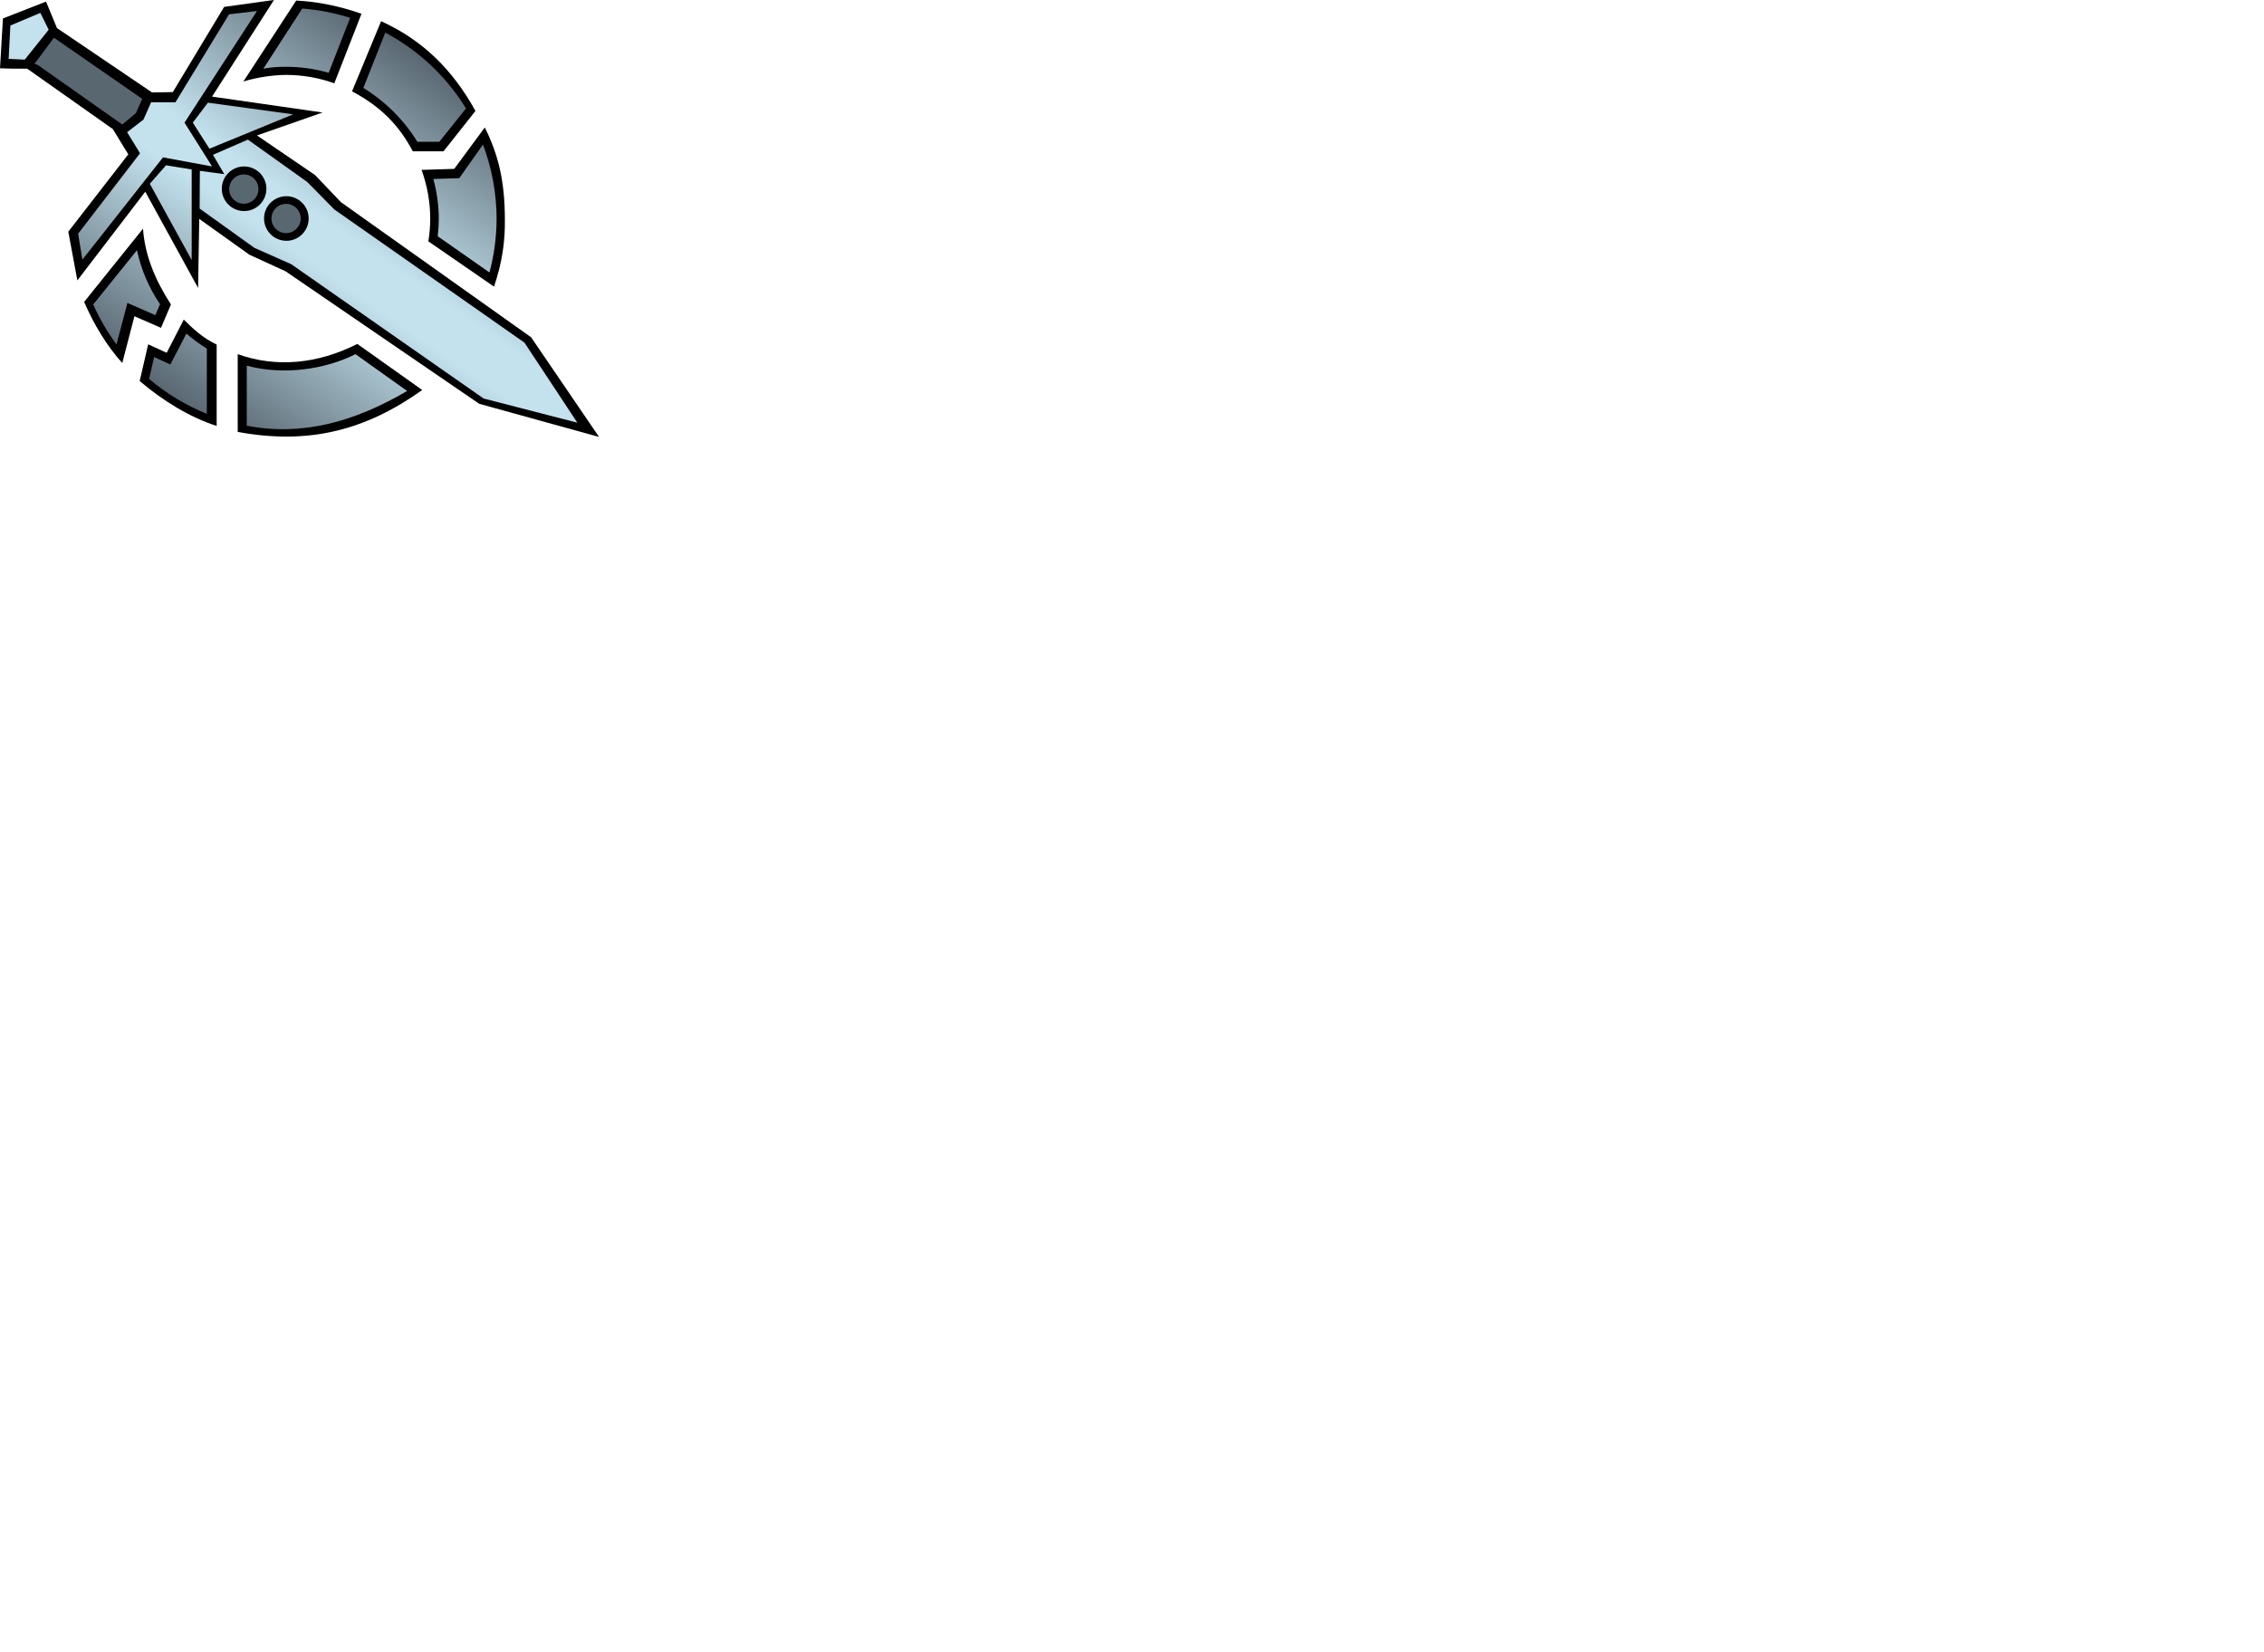
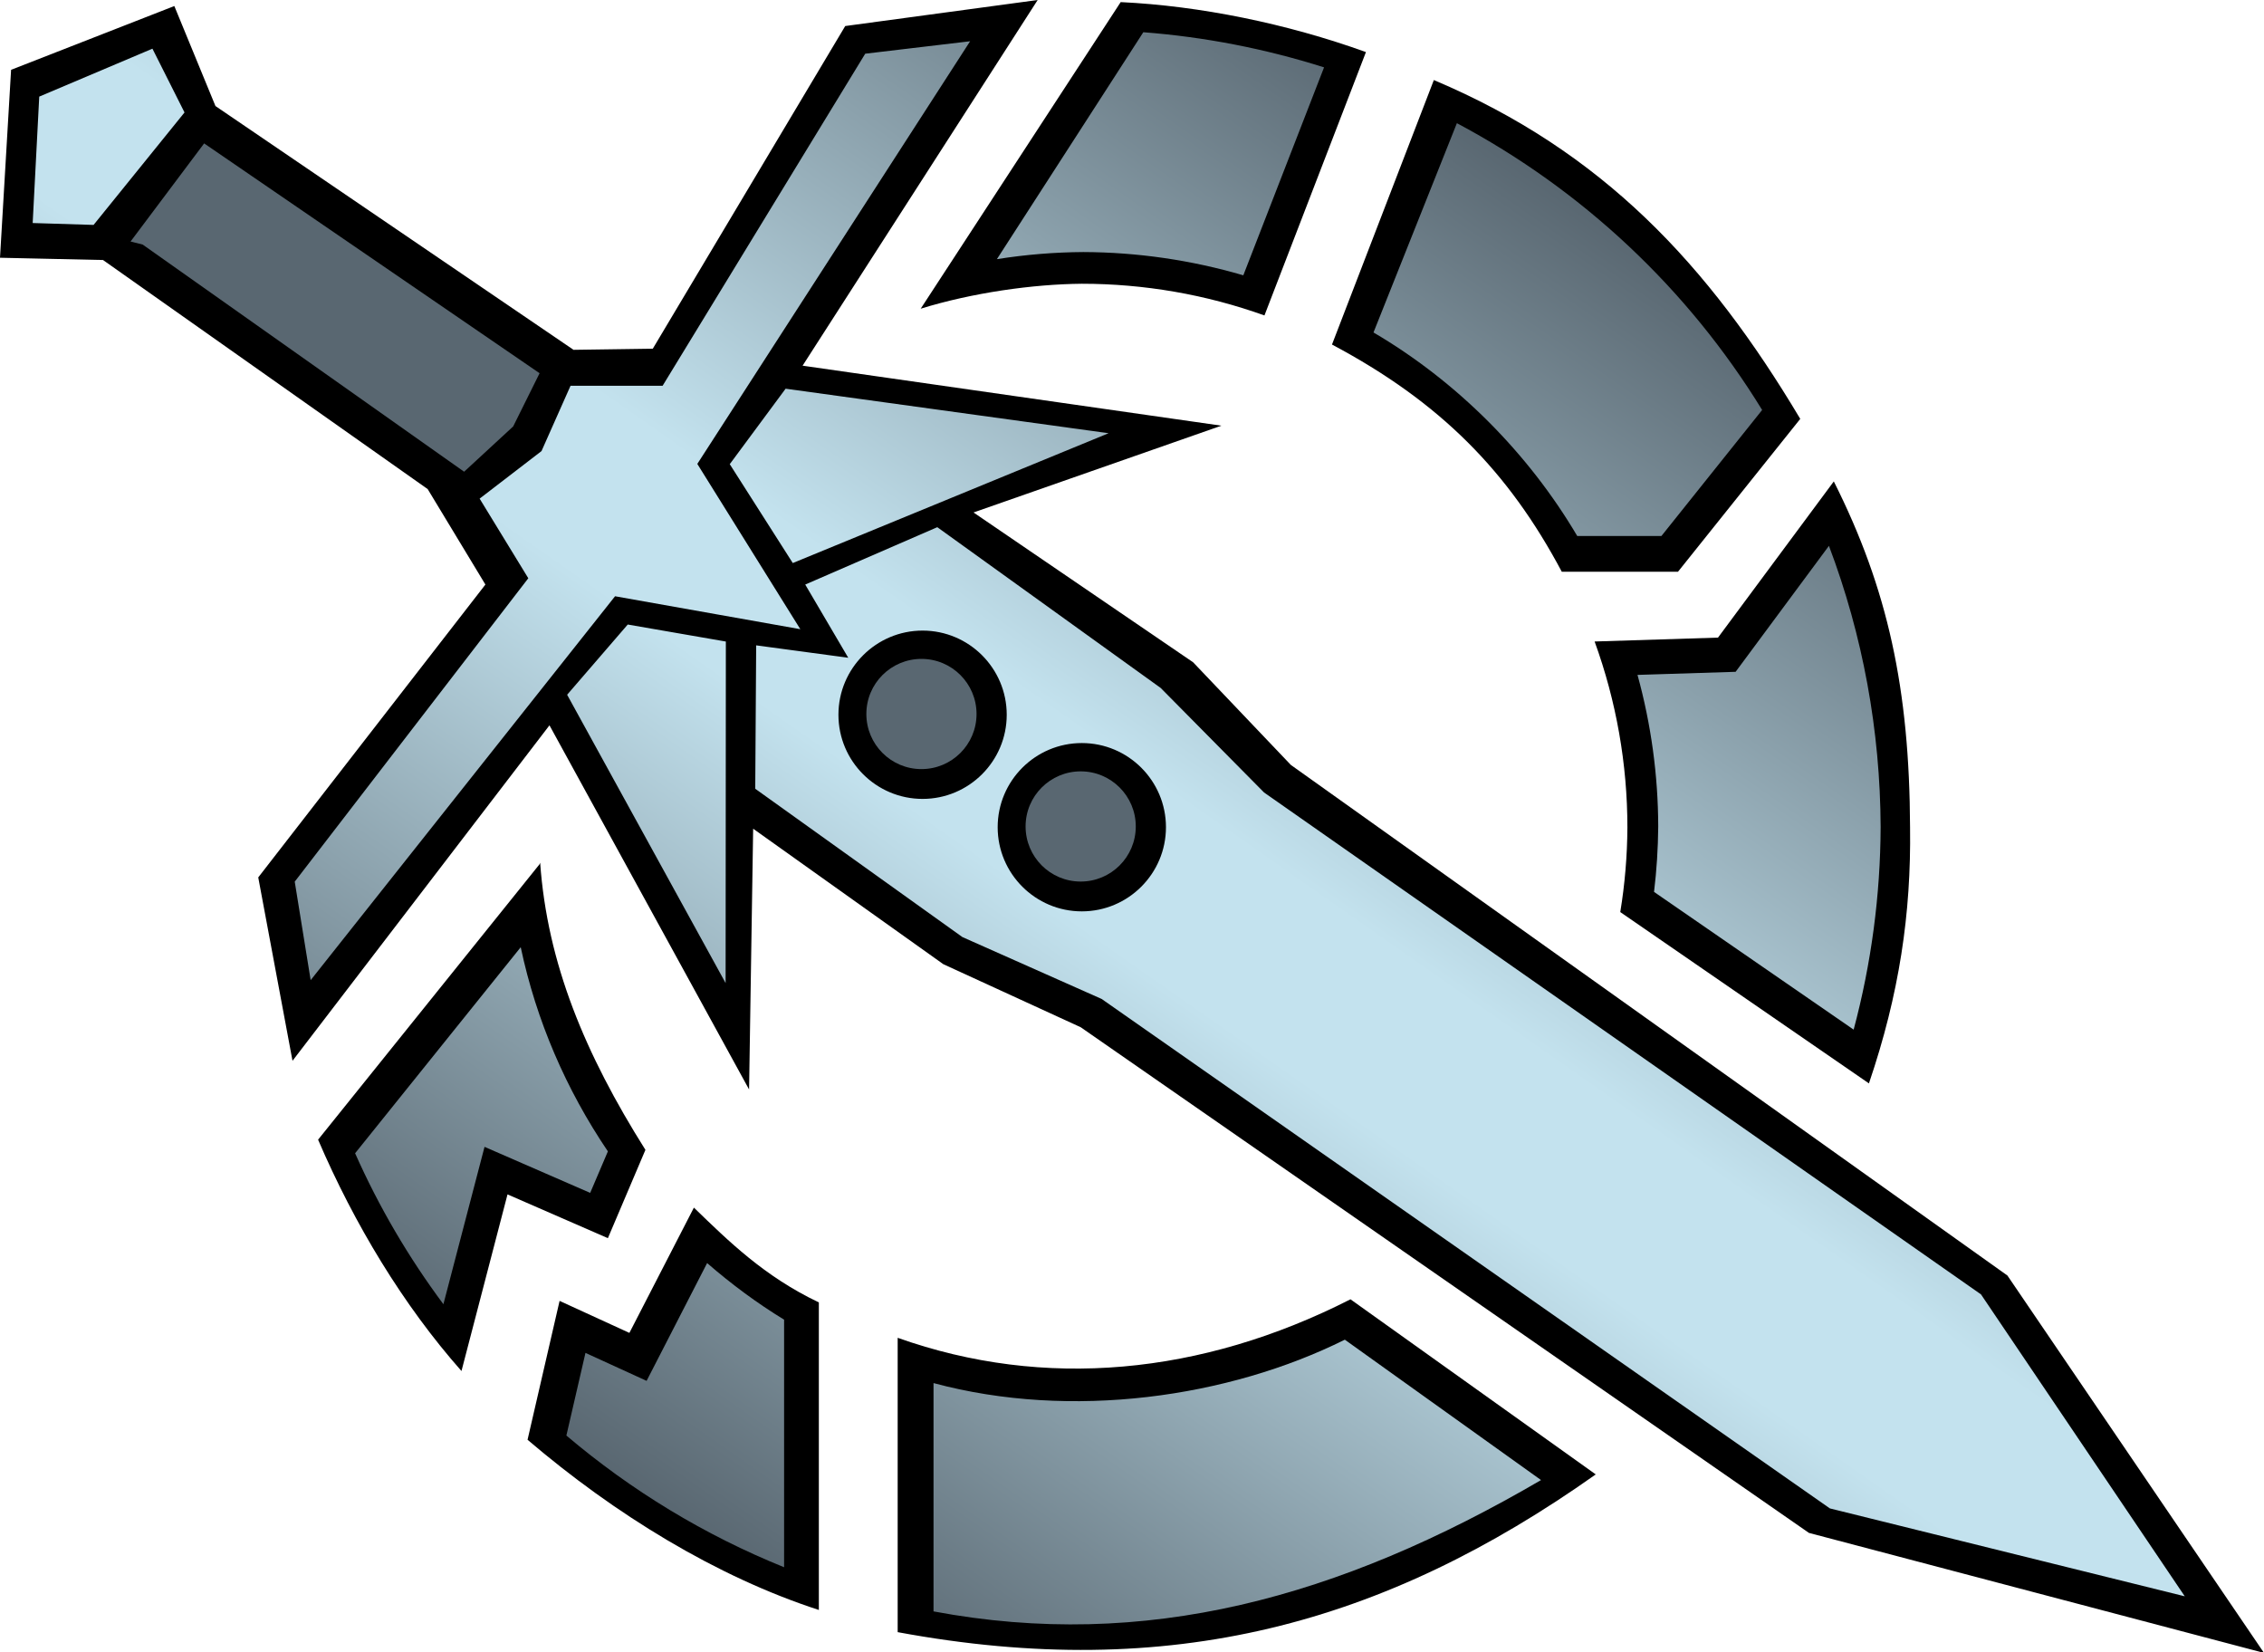
<svg xmlns="http://www.w3.org/2000/svg" version="1.1" width="600" height="437.628">
  <defs>
-     <linearGradient id="gradient-body" x1="43.752" y1="103.79" x2="75.594" y2="57.85" spreadMethod="reflect" gradientUnits="userSpaceOnUse">
+     <linearGradient id="gradient-body" x1="165" y1="392" x2="286" y2="219" gradientUnits="userSpaceOnUse" spreadMethod="reflect">
      <stop offset="0" stop-color="#596771" />
      <stop offset="0.9" stop-color="#c3e2ee" />
    </linearGradient>
  </defs>
-   <path id="outline" fill="black" d="M 78.5,0.148 64.5,21.6 c 3.59,-1.12 7.87,-1.72 11.3,-1.75 4.37,4.87e-4 8.7,0.752 12.8,2.22 L 95.8,3.65 C 90.1,1.65 84.2,0.413 78.5,0.148 Z m 50,33.6 -8.12,11 -8.66,0.273 c 1.52,4.18 2.3,8.59 2.3,13 -0.012,1.99 -0.178,3.97 -0.499,5.93 l 17.4,12 c 2.13,-6.27 2.97,-11.9 2.88,-17.9 -0.038,-9.71 -1.55,-16.7 -5.33,-24.3 z M 37.9,60.6 22.3,80 c 2.54,5.91 5.97,11.6 10.1,16.2 l 3.23,-12.4 7.04,3.07 2.63,-6.18 C 41,74 38.4,67.6 37.9,60.6 Z m 10.8,24.1 -4.52,8.78 -4.91,-2.24 -2.25,9.73 c 6.15,5.24 13.3,9.61 20.4,11.9 V 91.3 c -3.84,-1.82 -6.36,-4.3 -8.76,-6.65 z m 46,6.44 c -10.5,5.32 -21.5,6.35 -31.7,2.71 v 20.6 c 19.1,3.53 34.1,-0.574 48.9,-11.1 z M 101,5.62 93.3,24.2 c 7.61,4.06 12.4,8.91 16.1,15.9 h 8.14 L 126,29.4 C 120,18.5 112,10.6 101,5.62 Z M 127,107 75.7,71.9 66.1,67.5 52.8,58 52.5,76.3 38.5,50.8 20.5,74.3 18.1,61.4 34,40.9 29.9,34.2 7.21,18.2 3.61,18.2 0,18.1 0.778,4.89 12.2,0.424 15.1,7.44 40.3,24.5 45.8,24.4 59.4,1.83 72.6,0 56.2,25.6 l 29.3,4.21 -17.4,6.08 15.4,10.5 6.86,7.19 50.4,35.8 18,26.4 z" />
-   <path id="body" fill="url(#gradient-body)" d="m 80.1,2.26 c 4.3,0.33 8.55,1.16 12.7,2.46 L 87.1,19.3 C 83.4,18.2 79.6,17.7 75.8,17.7 73.8,17.7 71.8,17.8 69.8,18.2 Z m 22,6.38 c 8.8,4.67 16.2,11.6 21.4,20.1 l -7.07,8.83 h -5.82 C 107,31.7 102,26.8 96.3,23.3 Z M 128,38.3 c 2.38,6.3 3.6,13 3.61,19.7 -0.018,4.8 -0.654,9.58 -1.89,14.2 L 116,62.6 c 0.184,-1.52 0.282,-3.04 0.293,-4.57 -0.009,-3.59 -0.498,-7.16 -1.45,-10.6 l 6.87,-0.216 z m -91.7,28 c 1.09,5.12 3.16,9.98 6.11,14.3 l -1.24,2.91 -7.41,-3.23 -2.88,11 c -2.44,-3.29 -4.51,-6.84 -6.18,-10.6 z m 13.1,22.1 c 1.69,1.47 3.5,2.79 5.41,3.96 v 17.3 c -5.55,-2.24 -10.7,-5.36 -15.3,-9.24 l 1.34,-5.8 4.29,1.96 z m 44.7,5.37 13.8,9.84 c -14.2,8.29 -27.9,12 -42.5,9.2 V 96.9 c 9.65,2.6 20.7,1.02 28.8,-3.04 z M 51.1,32.5 55.5,39.4 77.7,30.3 55.1,27.2 Z M 39.7,48.7 50.8,68.9 50.8,44.9 44,43.8 Z M 2.29,15.6 2.75,6.76 10.7,3.41 12.9,7.88 6.56,15.8 Z M 153,112 139,90.8 88.6,55.5 81.4,48.2 65.7,37 l -9.27,4.02 3.01,5.12 -6.47,-0.87 -0.066,10 14.5,10.4 9.76,4.33 51,35.6 z M 43.2,41.7 56.2,44.1 48.9,32.5 68.1,2.92 60.7,3.79 46.5,27.1 h -6.45 l -2.03,4.59 -4.33,3.34 3.42,5.59 -16.4,21.3 1.12,6.89 z m 38.6,16.2 c 0,3.27 -2.65,5.91 -5.91,5.91 -3.27,0 -5.91,-2.65 -5.91,-5.91 0,-3.27 2.65,-5.91 5.91,-5.91 3.27,0 5.91,2.65 5.91,5.91 z m -11.2,-7.88 c 0,3.27 -2.65,5.91 -5.91,5.91 -3.27,0 -5.91,-2.65 -5.91,-5.91 0,-3.27 2.65,-5.91 5.91,-5.91 3.27,0 5.91,2.65 5.91,5.91 z" />
-   <path id="detailing" fill="#596771" d="m 79.7,57.9 c 0,2.14 -1.74,3.88 -3.88,3.88 -2.14,0 -3.88,-1.74 -3.88,-3.88 0,-2.14 1.74,-3.88 3.88,-3.88 2.14,0 3.88,1.74 3.88,3.88 z M 68.5,50.1 c 0,2.14 -1.74,3.88 -3.88,3.88 -2.14,0 -3.88,-1.74 -3.88,-3.88 0,-2.14 1.74,-3.88 3.88,-3.88 2.14,0 3.88,1.74 3.88,3.88 z M 36,30 37.7,26.2 14.3,10 9.15,16.9 10,17.2 32.4,33 Z" />
+   <path id="outline" fill="black" d="M 297,0.558 244,81.8 c 13.6,-4.21 29.7,-6.5 42.7,-6.61 16.5,0.002 32.9,2.84 48.4,8.4 L 362,13.8 C 341,6.23 318,1.56 297,0.558 Z m 189,127 -30.7,41.4 -32.7,1.03 c 5.75,15.8 8.69,32.5 8.69,49.3 -0.044,7.51 -0.675,15 -1.89,22.4 l 65.9,45.4 c 8.06,-23.7 11.2,-45 10.9,-67.8 -0.145,-36.7 -5.87,-63.2 -20.2,-91.7 z M 143,229 84.3,302 c 9.61,22.4 22.6,43.9 38,61.3 l 12.2,-46.8 26.6,11.6 9.95,-23.4 c -16,-25.4 -26,-49.4 -27.9,-76.1 z m 40.9,91 -17.1,33.2 -18.5,-8.48 -8.49,36.8 c 23.2,19.8 50.1,36.3 77.2,45.1 v -81.5 c -14.5,-6.89 -24,-16.3 -33.1,-25.1 z m 174,24.3 c -39.5,20.1 -81.2,24 -120,10.2 v 78 c 72.3,13.4 129,-2.17 185,-41.8 z M 380,21.2 353,91.3 c 28.8,15.3 46.8,33.7 60.9,60.2 h 30.8 l 32.4,-40.5 c -24.5,-41.1 -52.5,-70.9 -96.9,-89.7 z m 99.4,385 -193,-134 -36.4,-16.7 -50.4,-35.9 -1.08,69.1 -52.9,-96.5 -68.1,88.9 -9.08,-48.6 60.2,-77.6 -15.3,-25.3 L 27.3,68.9 13.6,68.6 0,68.3 2.94,18.5 46.2,1.6 57.1,28.1 152,92.7 173,92.4 224,6.9 275,0 l -62.3,96.9 111,15.9 -65.7,23 58.2,39.7 25.9,27.2 L 532,338 600,438 Z" />
+   <path id="body" fill="url(#gradient-body)" d="m 303,8.54 c 16.3,1.25 32.3,4.37 47.9,9.31 l -21.4,55.1 c -13.8,-4.04 -28.1,-6.11 -42.4,-6.16 -7.68,0.048 -15.3,0.676 -22.9,1.88 z m 83.1,24.1 c 33.3,17.7 61.2,43.9 80.9,76 l -26.7,33.4 H 418 C 405,120 386,101 364,88.1 Z m 98.6,112 c 9,23.8 13.6,49 13.7,74.5 -0.068,18.1 -2.47,36.2 -7.15,53.7 l -52.9,-36.5 c 0.695,-5.73 1.06,-11.5 1.11,-17.3 -0.034,-13.6 -1.88,-27.1 -5.49,-40.2 l 26,-0.818 z M 138,251 c 4.11,19.4 12,37.7 23.1,54.1 l -4.69,11 -28,-12.2 -10.9,41.7 c -9.23,-12.4 -17.1,-25.8 -23.4,-40 z m 49.4,83.7 c 6.39,5.55 13.2,10.6 20.4,15 v 65.6 c -21,-8.48 -40.5,-20.3 -57.7,-34.9 l 5.06,-21.9 16.2,7.41 z m 169,20.3 52,37.2 c -53.6,31.3 -105,45.3 -161,34.8 v -60.5 c 36.5,9.83 78.2,3.84 109,-11.5 z m -163,-232 16.7,26.2 83.7,-34.4 -85.6,-11.8 z m -43.1,61.1 42,76.4 0.065,-90.5 -26,-4.51 z M 8.66,59.1 10.4,25.6 40.4,12.9 48.9,29.8 24.8,59.6 Z M 579,423 525,343 335,210 l -27.4,-27.7 -59.2,-42.6 -35,15.2 11.4,19.4 -24.4,-3.29 -0.248,38 54.9,39.3 36.9,16.4 193,135 z m -416,-265 49.1,8.73 -27.3,-43.8 72.3,-112 -27.8,3.3 -53.7,88 h -24.4 l -7.69,17.3 -16.4,12.6 12.9,21.1 -61.9,80.4 4.22,26.1 z m 146,61.2 c 0,12.3 -10,22.3 -22.3,22.3 -12.3,0 -22.3,-10 -22.3,-22.3 0,-12.3 10,-22.3 22.3,-22.3 12.3,0 22.3,10 22.3,22.3 z m -42.2,-29.8 c 0,12.3 -10,22.3 -22.3,22.3 -12.3,0 -22.3,-10 -22.3,-22.3 0,-12.3 10,-22.3 22.3,-22.3 12.3,0 22.3,10 22.3,22.3 z" />
+   <path id="detailing" fill="#596771" d="m 301,219 c 0,8.09 -6.56,14.6 -14.6,14.6 -8.09,0 -14.6,-6.56 -14.6,-14.6 0,-8.09 6.56,-14.6 14.6,-14.6 8.09,0 14.6,6.56 14.6,14.6 z m -42.2,-29.8 c 0,8.09 -6.56,14.6 -14.6,14.6 -8.09,0 -14.6,-6.56 -14.6,-14.6 0,-8.09 6.56,-14.6 14.6,-14.6 8.09,0 14.6,6.56 14.6,14.6 z M 136,113 143,98.9 54.1,38 34.6,64 37.8,64.8 123,125 Z" />
</svg>
